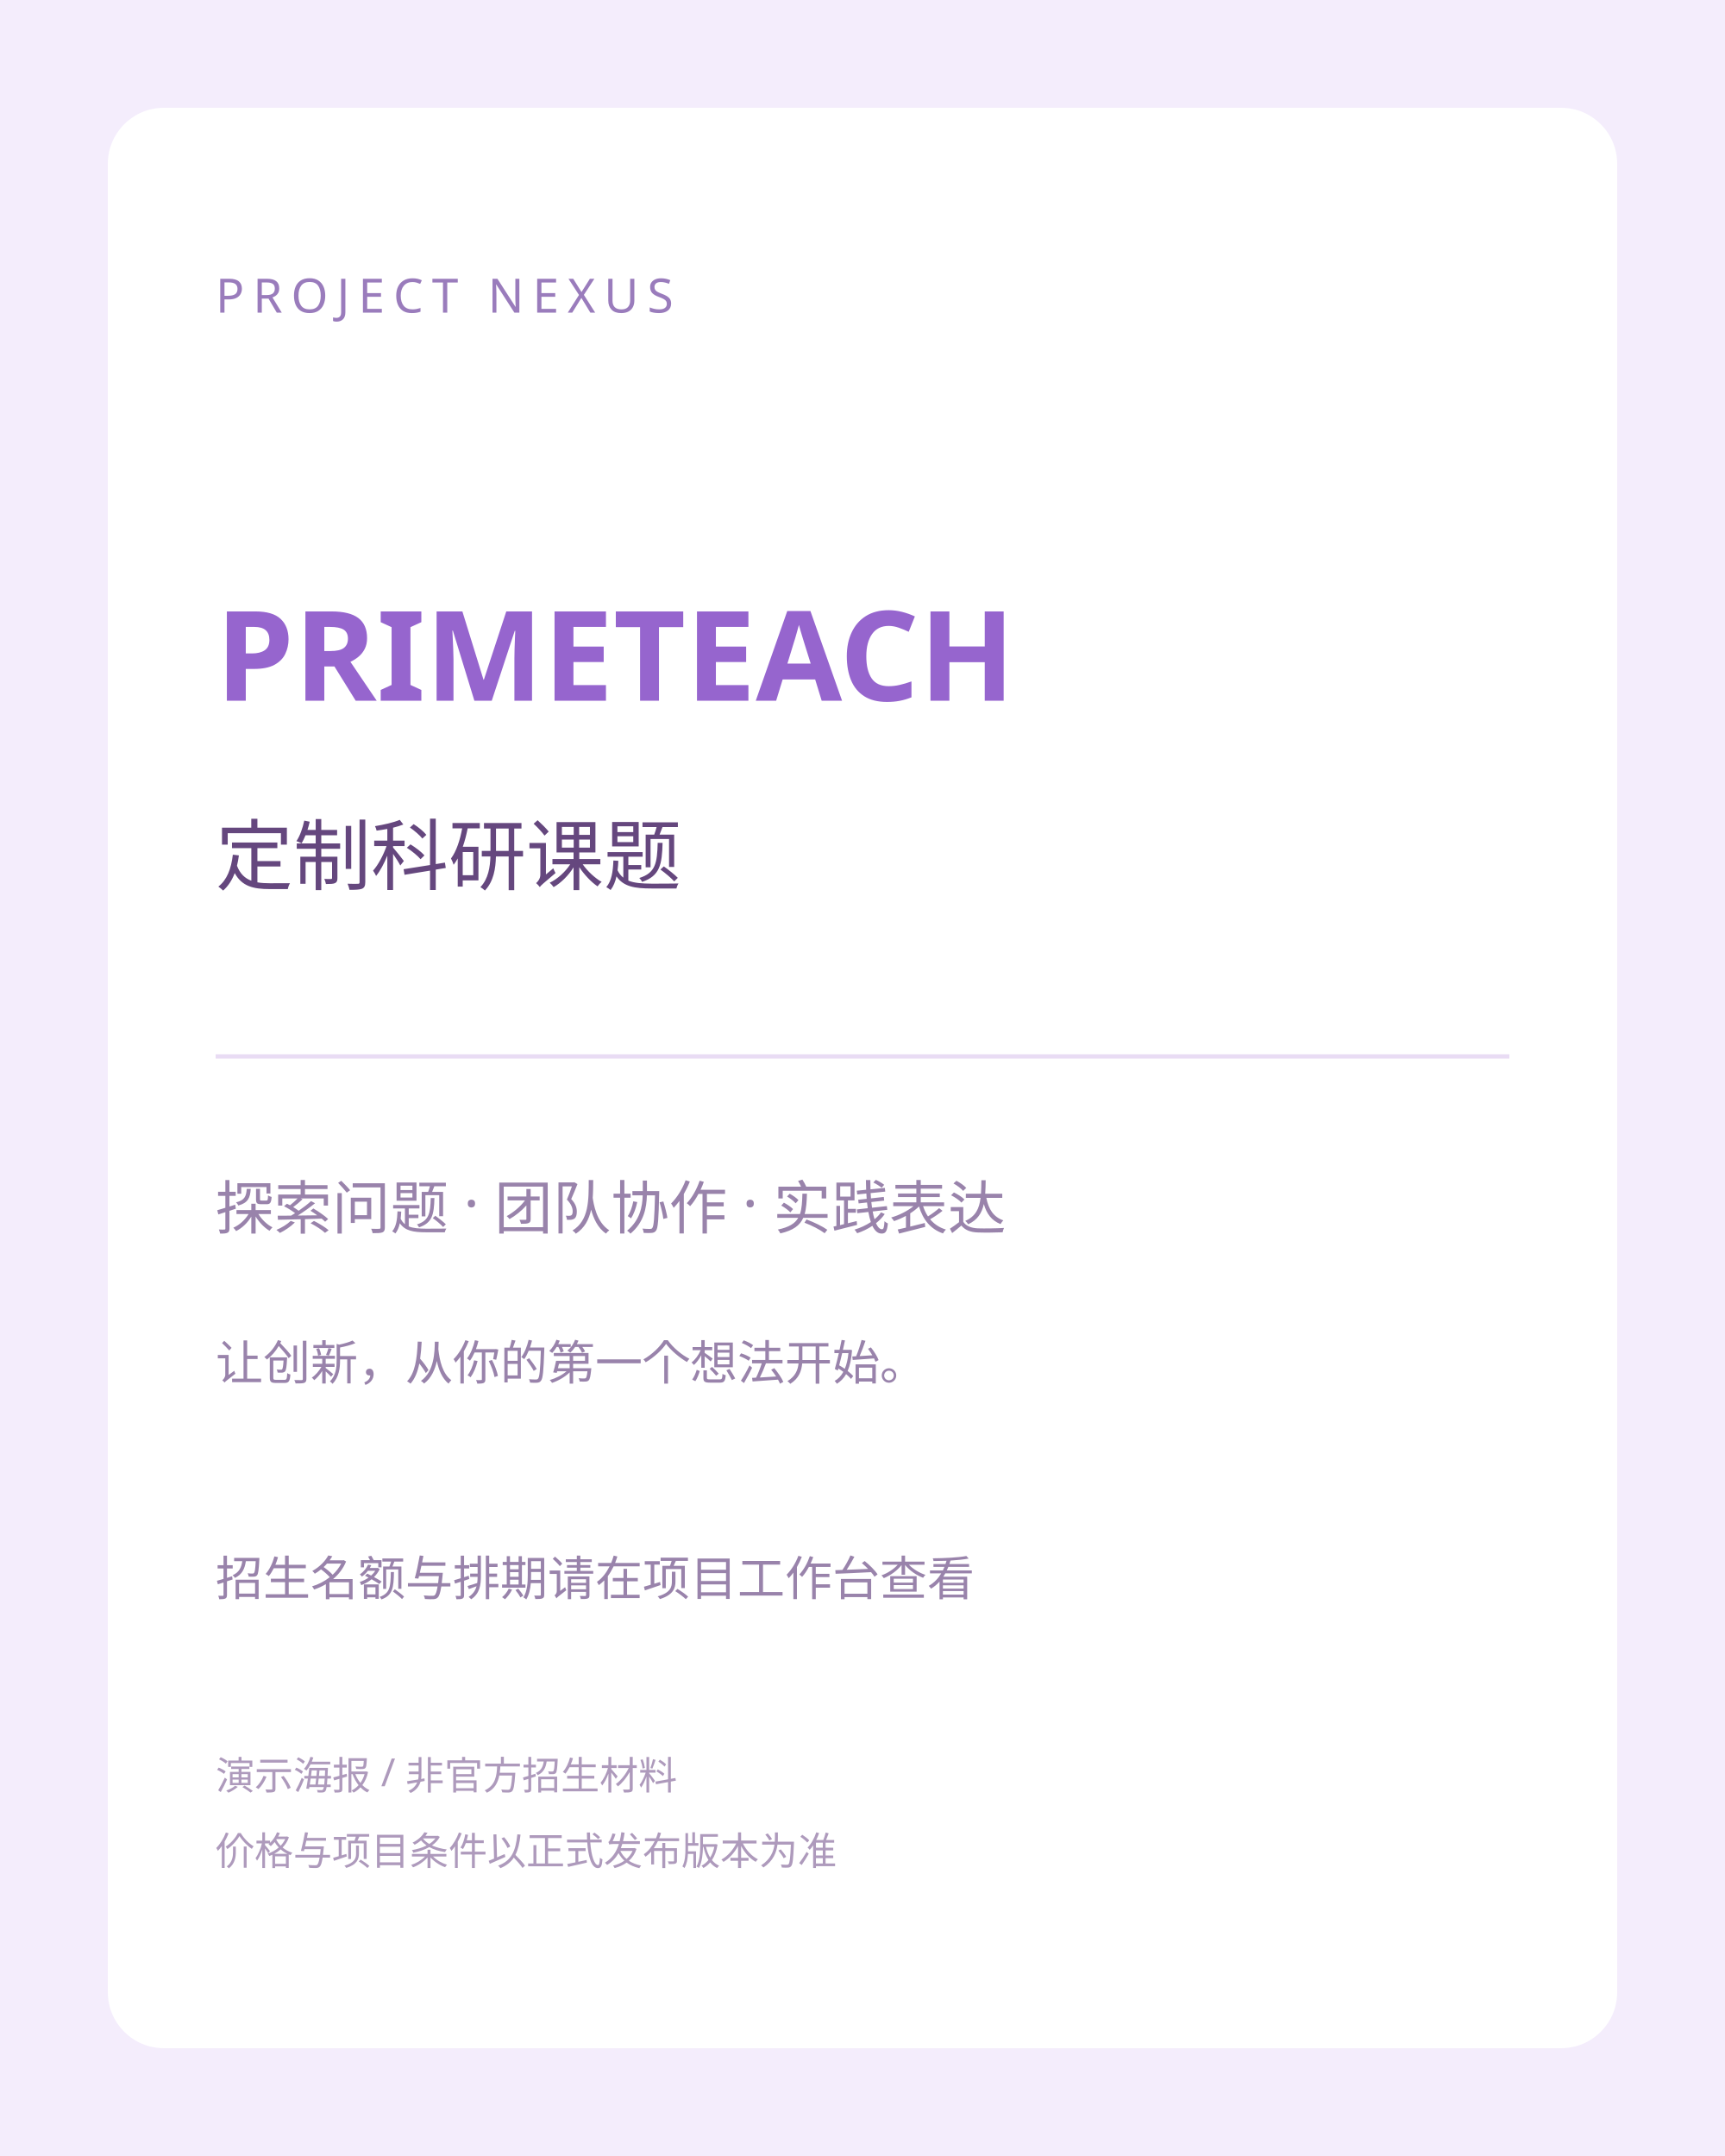
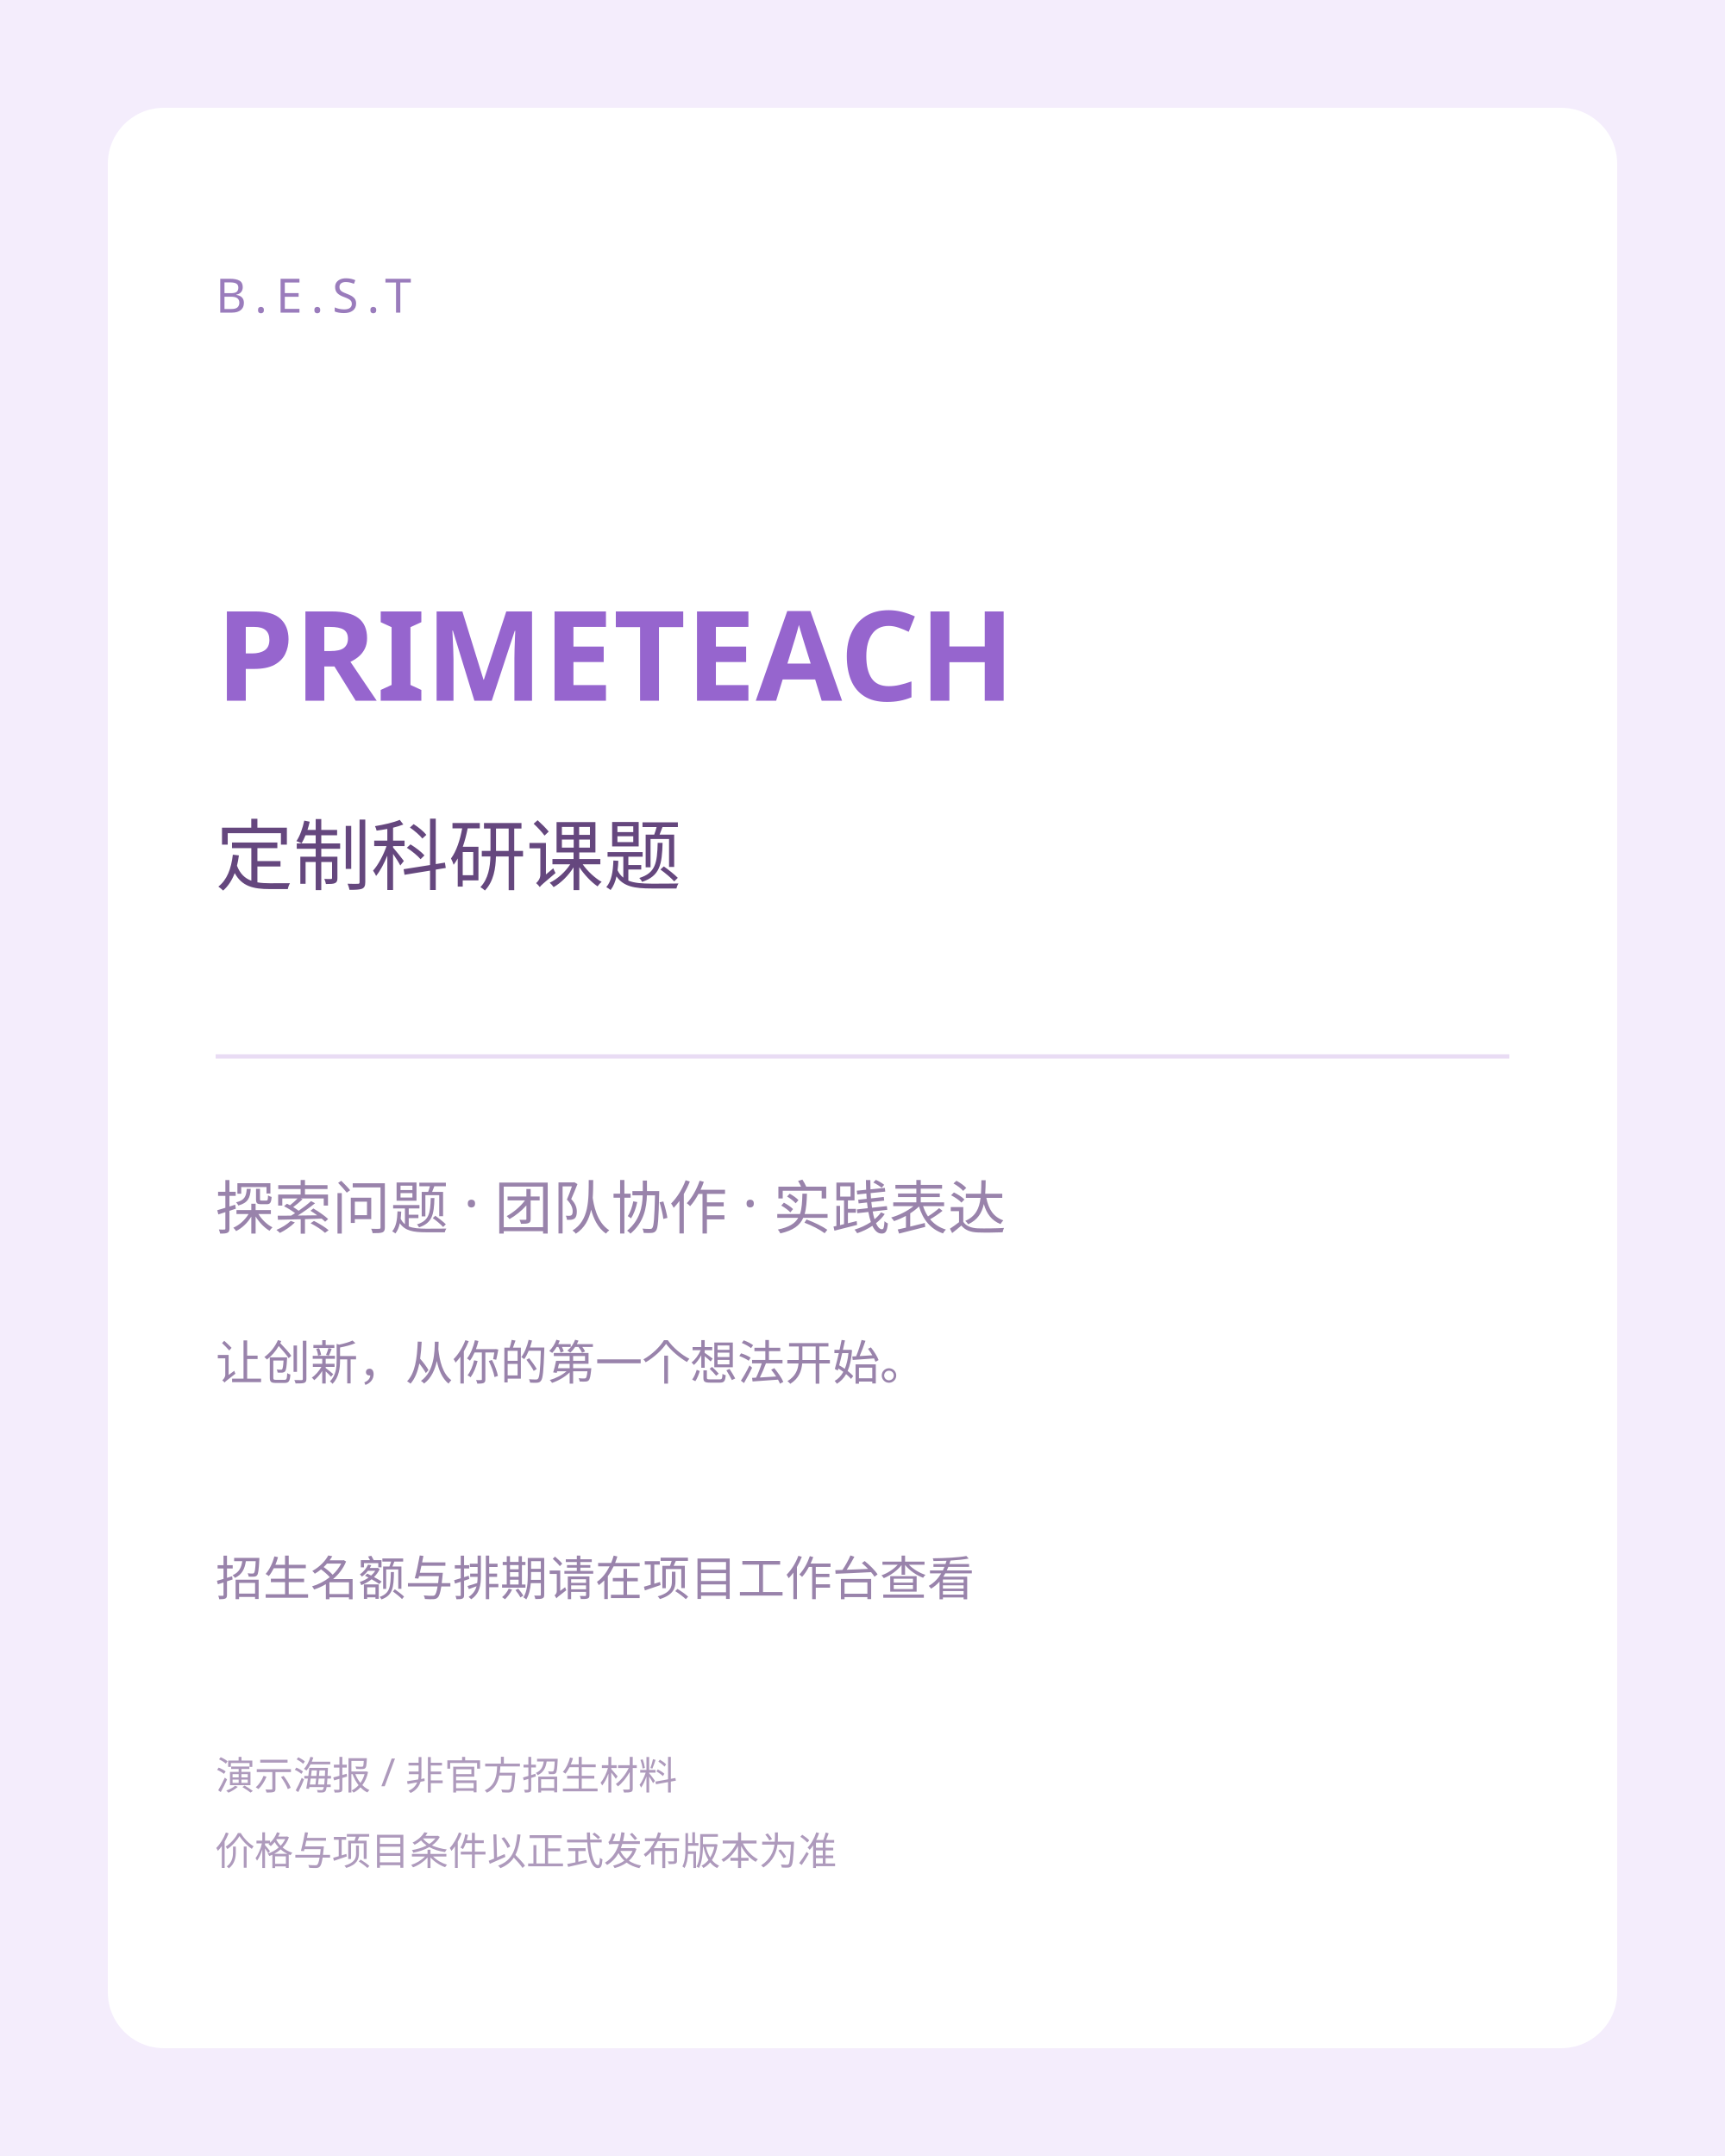
<svg xmlns="http://www.w3.org/2000/svg" width="800" height="1000" viewBox="0 0 800 1000">
  <rect width="800" height="1000" fill="#f4edfc" />
  <rect x="50" y="50" width="700" height="900" rx="26" fill="#fff" />
-   <text x="100" y="145" font-family="sans-serif" font-size="22" fill="#9a7cbc" letter-spacing="4">PROJECT NEXUS</text>
+   <text x="100" y="145" font-family="sans-serif" font-size="22" fill="#9a7cbc" letter-spacing="4">B.E.S.T</text>
  <text x="100" y="325" font-family="sans-serif" font-size="58" font-weight="bold" fill="#9665ce">PRIMETEACH</text>
  <text x="100" y="410" font-family="sans-serif" font-size="36" fill="#65477e">定制科研课题</text>
  <path d="M100 490H700" stroke="#e9dcf4" stroke-width="2" />
  <text x="100" y="570" font-family="sans-serif" font-size="27" fill="#9983ab">探索问题 · 团队协作 · 实践表达</text>
  <text x="100" y="640" font-family="sans-serif" font-size="22" fill="#9983ab">让创新，从你的第一个想法开始。</text>
  <text x="100" y="740" font-family="sans-serif" font-size="22" fill="#9983ab">招生名额与排期请在项目工作台查看</text>
  <text x="100" y="830" font-family="sans-serif" font-size="18" fill="#ae9abc">演示海报 / 非官方招生材料</text>
  <text x="100" y="865" font-family="sans-serif" font-size="18" fill="#ae9abc">价格与项目条件以正式发布版本为准</text>
</svg>
